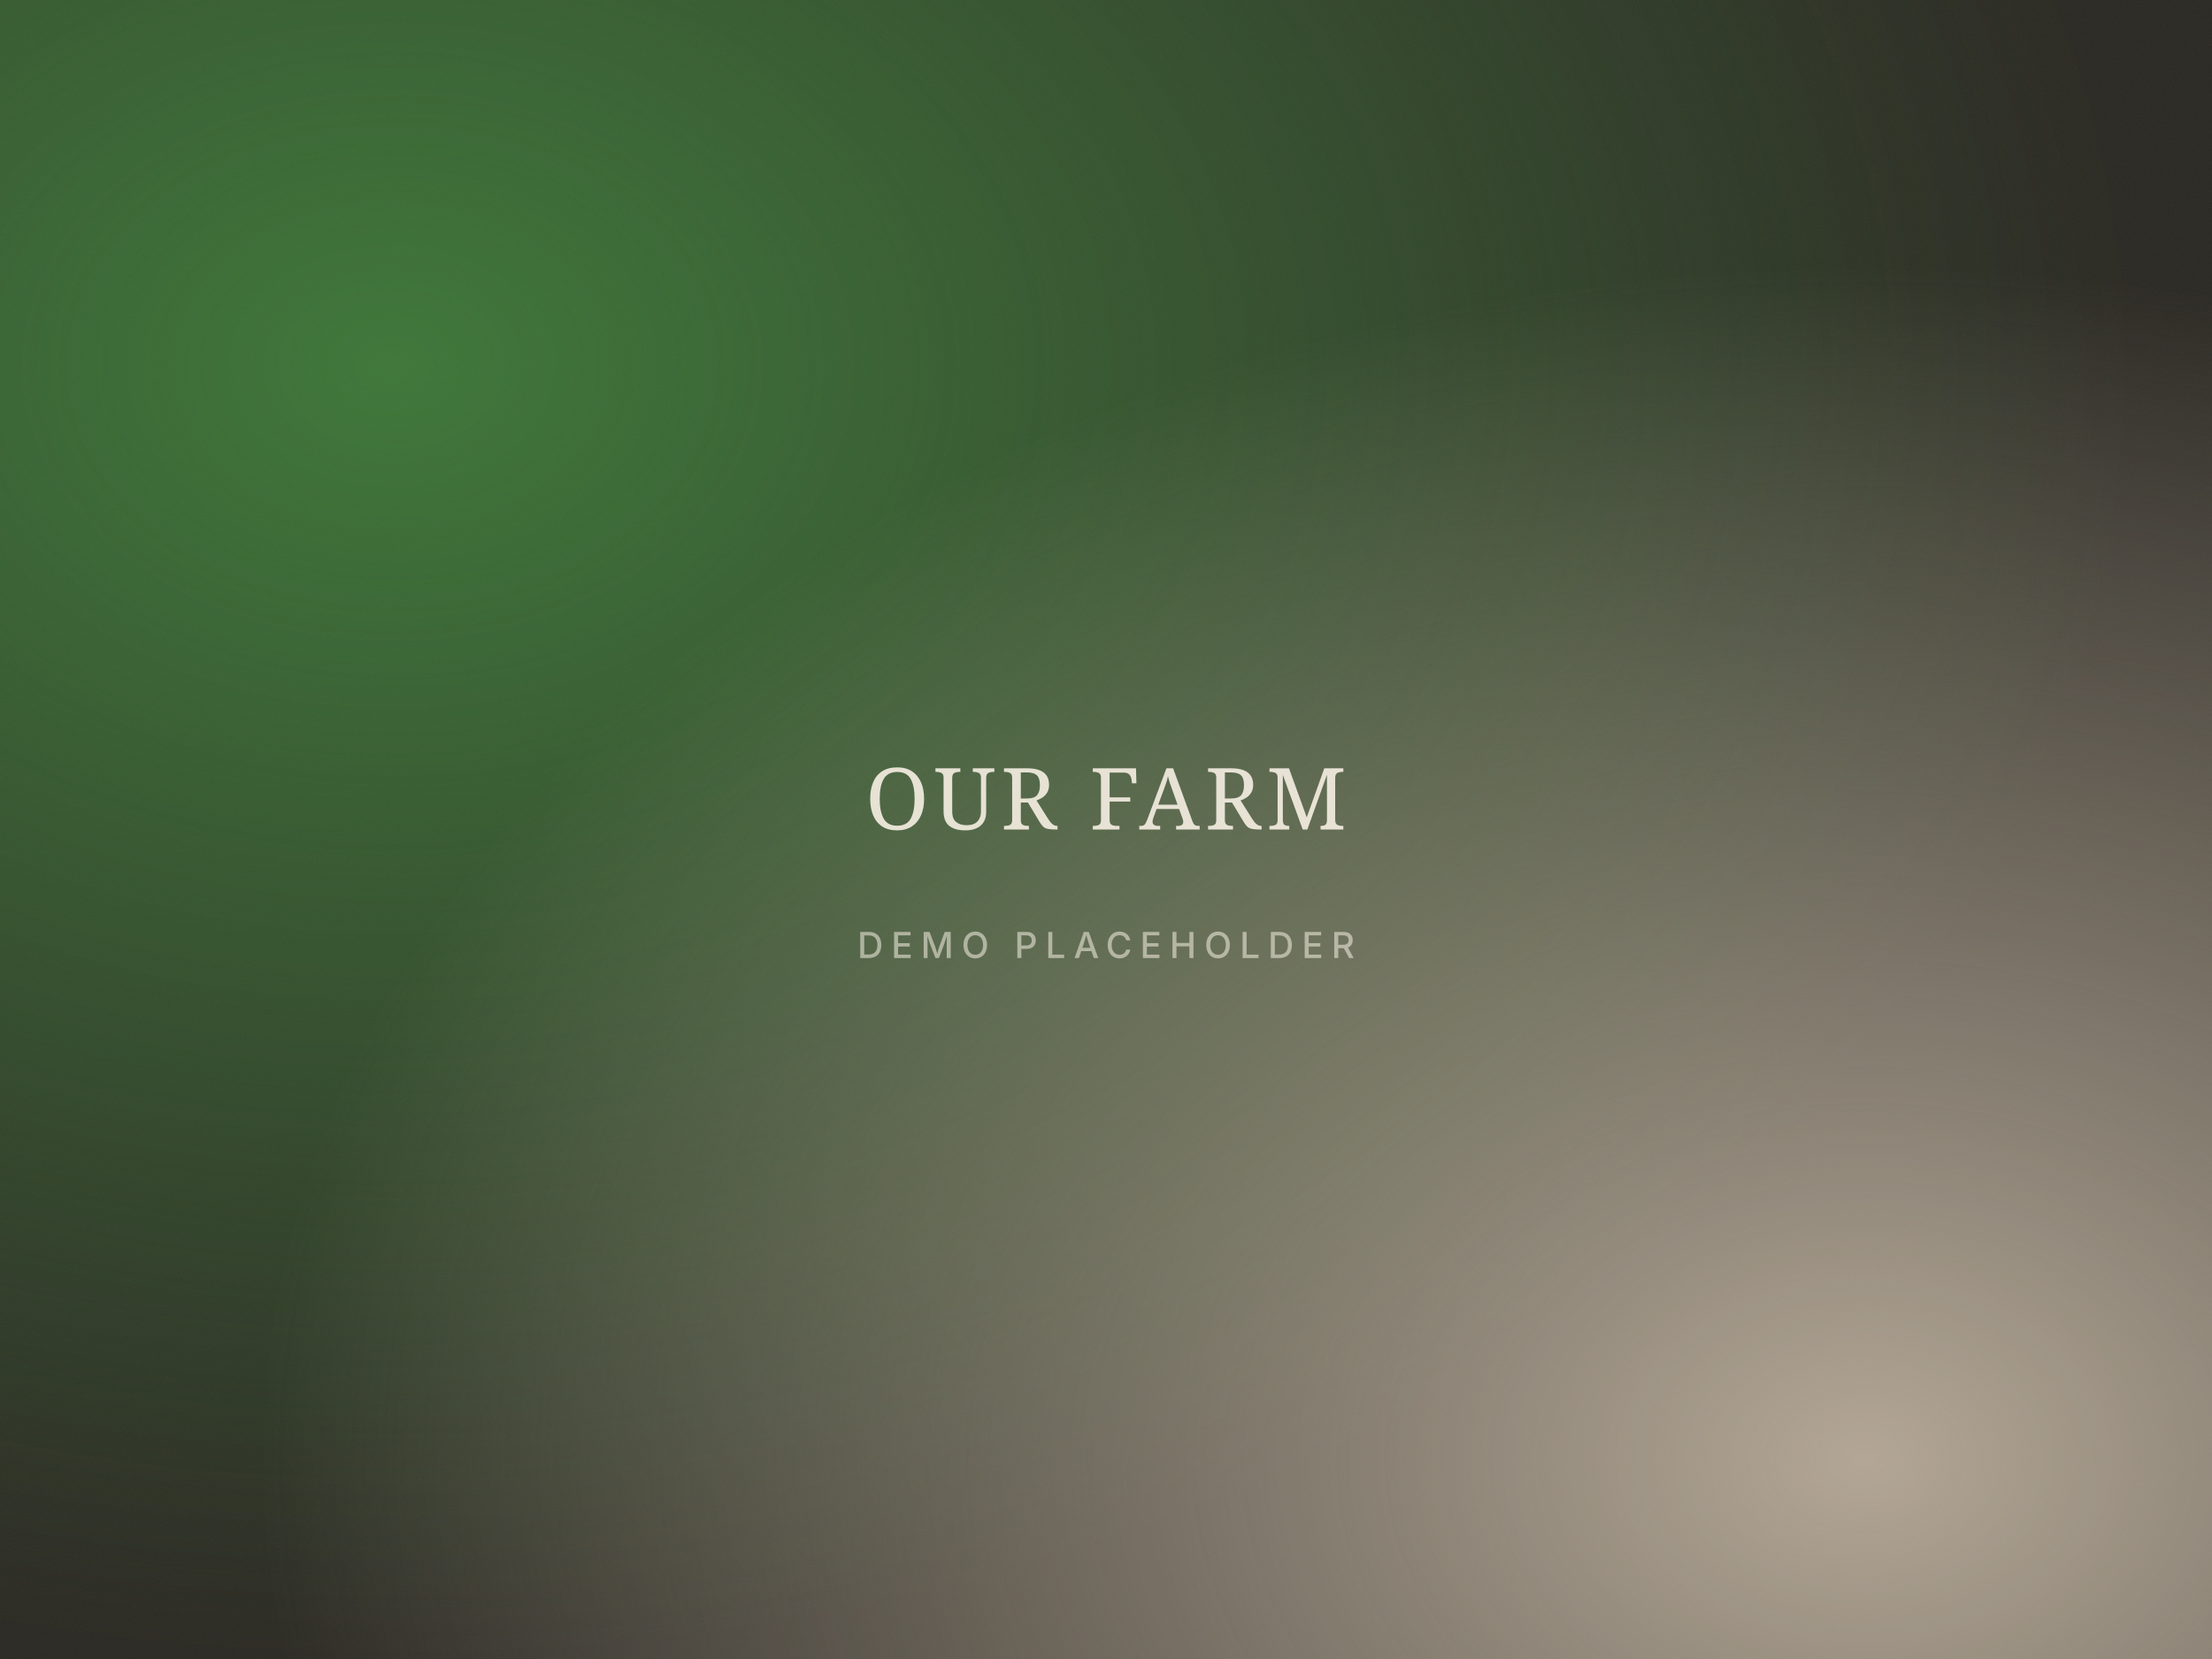
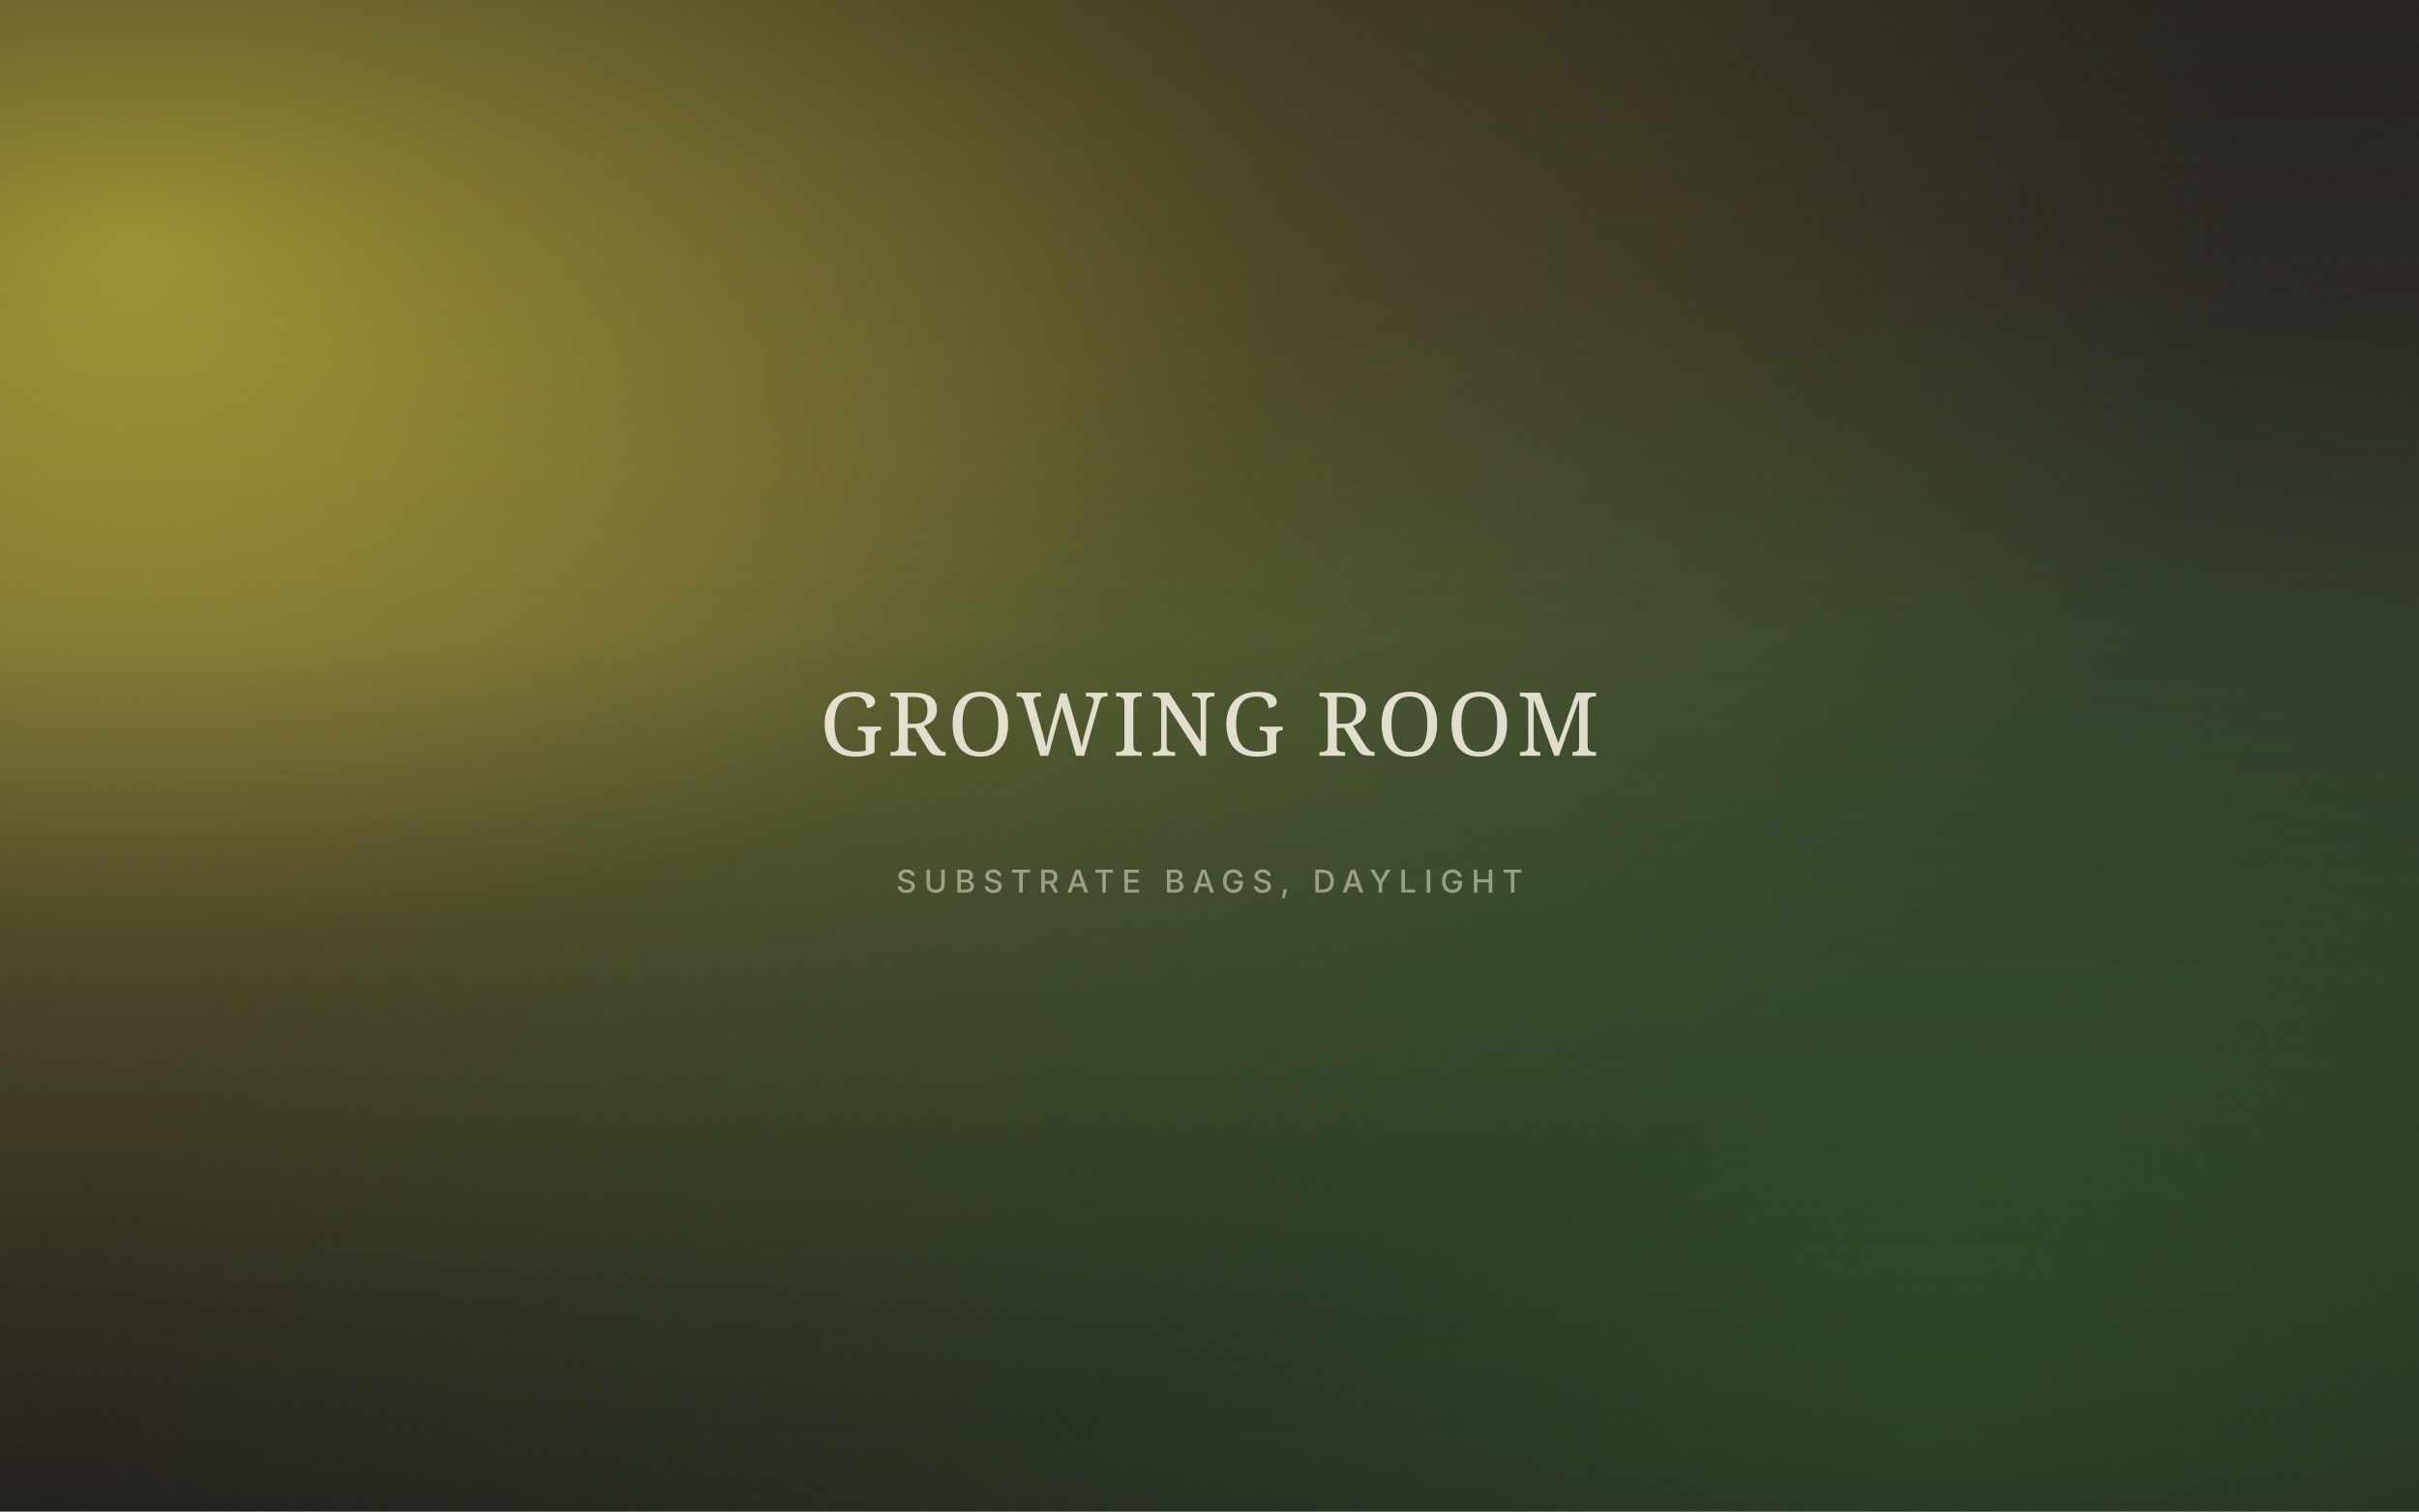
- <svg xmlns="http://www.w3.org/2000/svg" width="1600" height="1200" viewBox="0 0 1600 1200" role="img" aria-label="OUR FARM — demo placeholder">
+ <svg xmlns="http://www.w3.org/2000/svg" width="2000" height="1250" viewBox="0 0 2000 1250" role="img" aria-label="GROWING ROOM — placeholder">
  <defs>
-     <radialGradient id="a983478705" cx="18%" cy="22%" r="78%">
-       <stop offset="0%" stop-color="#3F7D3A" stop-opacity="0.92" />
+     <radialGradient id="a9891" cx="6%" cy="16%" r="86%">
+       <stop offset="0%" stop-color="#C6B83A" stop-opacity="0.95" />
+       <stop offset="55%" stop-color="#C6B83A" stop-opacity="0.28" />
+       <stop offset="100%" stop-color="#C6B83A" stop-opacity="0" />
+     </radialGradient>
+     <radialGradient id="b9891" cx="80%" cy="92%" r="76%">
+       <stop offset="0%" stop-color="#3F7D3A" stop-opacity="0.72" />
      <stop offset="100%" stop-color="#3F7D3A" stop-opacity="0" />
    </radialGradient>
-     <radialGradient id="b983478705" cx="84%" cy="88%" r="72%">
-       <stop offset="0%" stop-color="#D8C9B5" stop-opacity="0.78" />
-       <stop offset="100%" stop-color="#D8C9B5" stop-opacity="0" />
-     </radialGradient>
-     <filter id="g983478705" x="-6%" y="-6%" width="112%" height="112%">
-       <feTurbulence type="fractalNoise" baseFrequency="0.9" numOctaves="3" seed="70" />
+     <linearGradient id="v9891" x1="0" y1="0" x2="0" y2="1">
+       <stop offset="0%" stop-color="#14120F" stop-opacity="0.34" />
+       <stop offset="42%" stop-color="#14120F" stop-opacity="0" />
+       <stop offset="100%" stop-color="#14120F" stop-opacity="0.52" />
+     </linearGradient>
+     <filter id="g9891" x="-4%" y="-4%" width="108%" height="108%">
+       <feTurbulence type="fractalNoise" baseFrequency="0.86" numOctaves="4" seed="94" />
      <feColorMatrix type="saturate" values="0" />
      <feComponentTransfer>
-         <feFuncA type="linear" slope="0.055" />
+         <feFuncA type="linear" slope="0.07" />
      </feComponentTransfer>
    </filter>
  </defs>
-   <rect width="1600" height="1200" fill="#2B2923" />
-   <rect width="1600" height="1200" fill="url(#a983478705)" />
-   <rect width="1600" height="1200" fill="url(#b983478705)" />
-   <rect width="1600" height="1200" filter="url(#g983478705)" opacity="0.9" />
-   <g font-family="Fraunces, Georgia, serif" text-anchor="middle">
-     <text x="50%" y="600" font-size="62" font-weight="500" fill="#F6F0E3" opacity="0.9" letter-spacing="3.72">OUR FARM</text>
-   </g>
-   <text x="50%" y="693" text-anchor="middle" font-family="Inter, system-ui, sans-serif" font-size="26" font-weight="500" fill="#F6F0E3" opacity="0.55" letter-spacing="5.72">DEMO PLACEHOLDER</text>
+   <rect width="2000" height="1250" fill="#2B2923" />
+   <rect width="2000" height="1250" fill="url(#a9891)" />
+   <rect width="2000" height="1250" fill="url(#b9891)" />
+   <rect width="2000" height="1250" fill="url(#v9891)" />
+   <rect width="2000" height="1250" filter="url(#g9891)" opacity="0.85" />
+   <text x="50%" y="625" text-anchor="middle" font-family="Fraunces, Georgia, serif" font-size="73" font-weight="500" fill="#F6F0E3" opacity="0.88" letter-spacing="3.65">GROWING ROOM</text>
+   <text x="50%" y="738.15" text-anchor="middle" font-family="Inter, system-ui, sans-serif" font-size="26" font-weight="500" fill="#F6F0E3" opacity="0.5" letter-spacing="6.24">SUBSTRATE BAGS, DAYLIGHT</text>
</svg>
